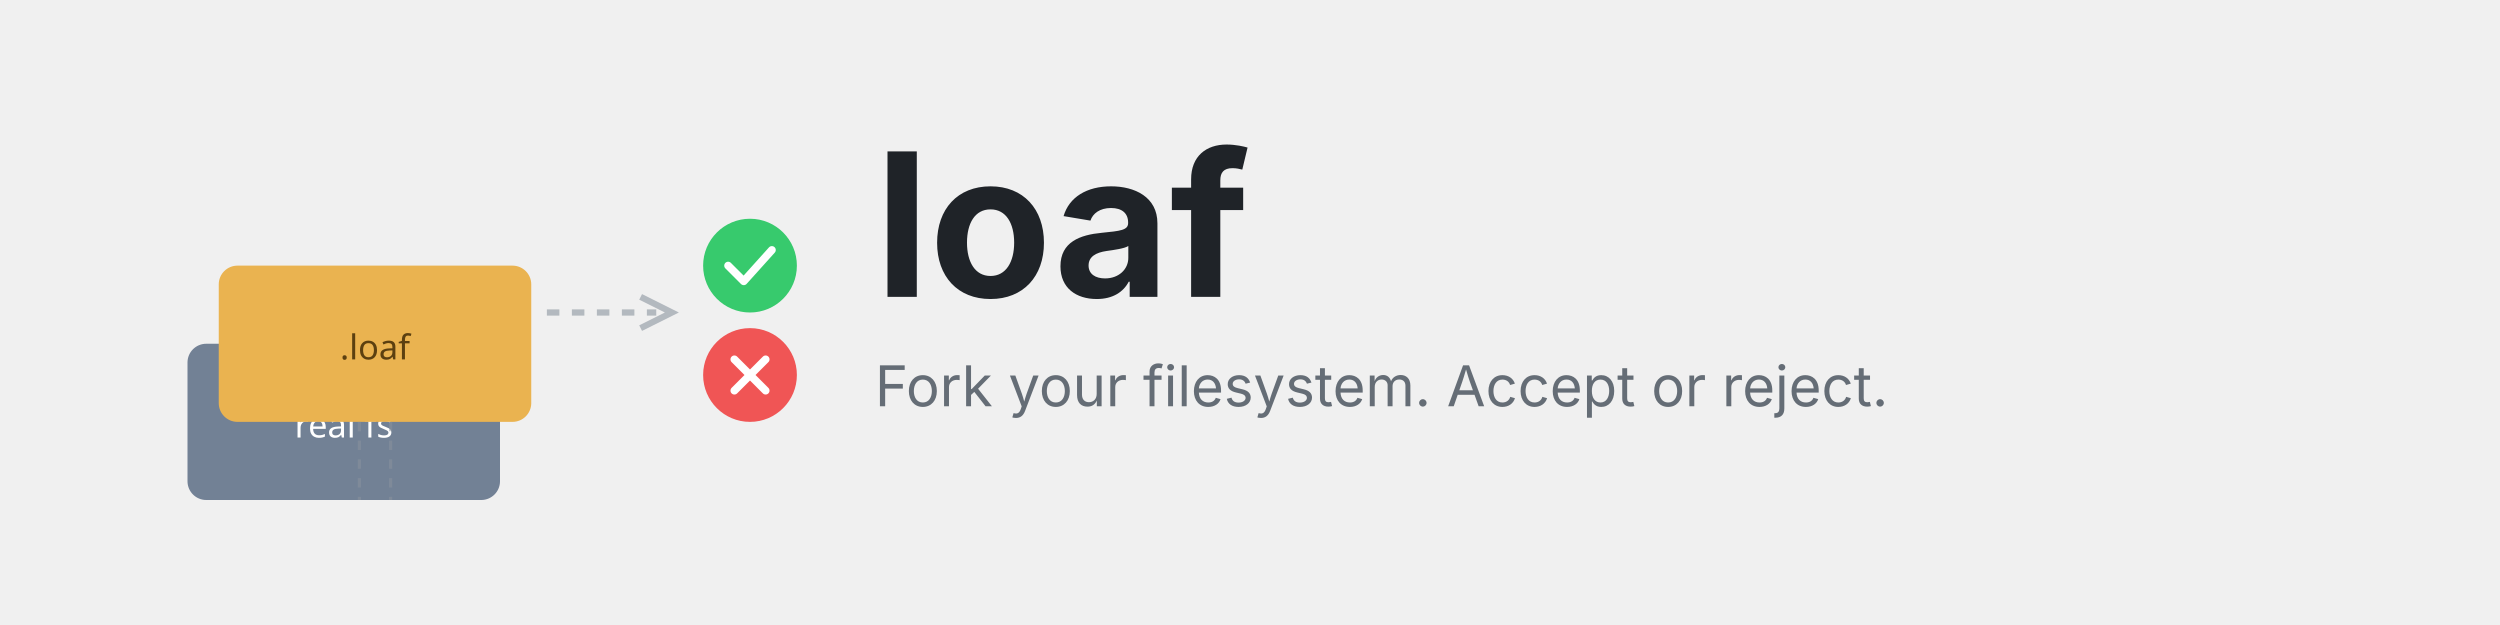
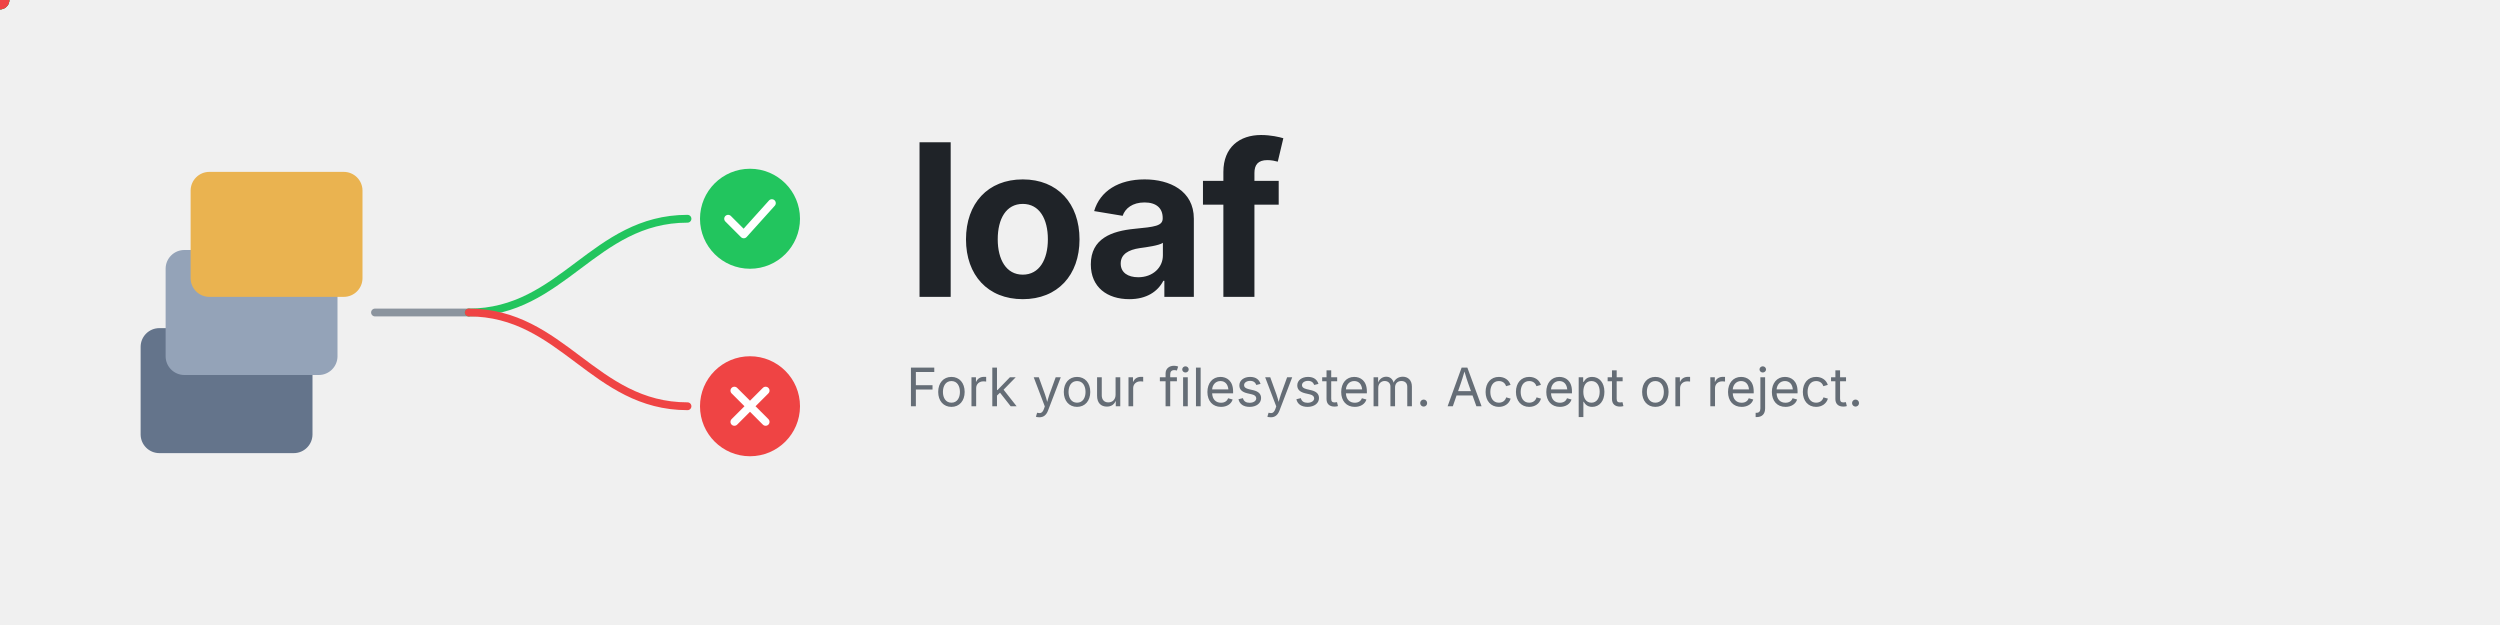
<svg xmlns="http://www.w3.org/2000/svg" viewBox="0 0 800 200">
  <style>
-     /* Layers shift to show overlay */
-     @keyframes layerShift {
-       0%, 100% { transform: translateY(0); }
-       50% { transform: translateY(-3px); }
+     /* Fork path animation */
+     @keyframes drawPath {
+       0% { stroke-dashoffset: 100; }
+       100% { stroke-dashoffset: 0; }
    }

-     /* Check/X marks pulse */
-     @keyframes fadePulse {
-       0%, 100% { opacity: 0.7; }
-       50% { opacity: 1; }
+     /* Particles flowing along fork */
+     @keyframes particleFlow {
+       0% { offset-distance: 0%; opacity: 0; }
+       10% { opacity: 1; }
+       90% { opacity: 1; }
+       100% { offset-distance: 100%; opacity: 0; }
    }

-     .upper { animation: layerShift 3s ease-in-out infinite; }
-     .lower { animation: layerShift 3s ease-in-out infinite reverse; animation-delay: 0.2s; }
-     .check { animation: fadePulse 2s ease-in-out infinite; }
-     .reject { animation: fadePulse 2s ease-in-out infinite; animation-delay: 1s; }
+     /* Gentle pulse for accept/reject */
+     @keyframes softPulse {
+       0%, 100% { transform: scale(1); filter: drop-shadow(0 0 4px currentColor); }
+       50% { transform: scale(1.05); filter: drop-shadow(0 0 10px currentColor); }
+     }
+ 
+     /* File block hover effect */
+     @keyframes blockGlow {
+       0%, 100% { opacity: 0.85; }
+       50% { opacity: 1; filter: drop-shadow(0 2px 8px rgba(234, 179, 80, 0.4)); }
+     }
+ 
+     .fork-path {
+       stroke-dasharray: 100;
+       animation: drawPath 3s ease-in-out infinite;
+     }
+ 
+     .particle {
+       offset-rotate: 0deg;
+       animation: particleFlow 2s ease-in-out infinite;
+     }
+     .particle:nth-child(2) { animation-delay: 0.4s; }
+     .particle:nth-child(3) { animation-delay: 0.8s; }
+ 
+     .accept-icon {
+       color: #22c55e;
+       animation: softPulse 2.5s ease-in-out infinite;
+       transform-origin: center;
+       transform-box: fill-box;
+     }
+     .reject-icon {
+       color: #ef4444;
+       animation: softPulse 2.5s ease-in-out infinite;
+       animation-delay: 1.25s;
+       transform-origin: center;
+       transform-box: fill-box;
+     }
+ 
+     .file-block {
+       animation: blockGlow 3s ease-in-out infinite;
+     }
+     .file-block:nth-child(2) { animation-delay: 0.5s; }
+     .file-block:nth-child(3) { animation-delay: 1s; }

    .title { fill: #1f2328; }
    .subtitle { fill: #656d76; }

    @media (prefers-color-scheme: dark) {
      .title { fill: #ffffff; }
      .subtitle { fill: #8b949e; }
+       .file-block { filter: drop-shadow(0 2px 8px rgba(234, 179, 80, 0.3)); }
    }
  </style>
-   <g transform="translate(60, 50)">
-     <g class="lower">
-       <rect x="0" y="60" width="100" height="50" rx="6" fill="#64748b" opacity="0.9" />
-       <text x="50" y="90" font-family="system-ui, sans-serif" font-size="11" fill="white" text-anchor="middle">real fs</text>
-     </g>
-     <g class="upper">
-       <rect x="10" y="35" width="100" height="50" rx="6" fill="#eab350" />
-       <text x="60" y="65" font-family="system-ui, sans-serif" font-size="11" fill="#5c4010" text-anchor="middle">.loaf</text>
-     </g>
-     <path d="M55 85 L55 110" stroke="#8b949e" stroke-width="1" stroke-dasharray="3,3" opacity="0.5" />
-     <path d="M65 85 L65 110" stroke="#8b949e" stroke-width="1" stroke-dasharray="3,3" opacity="0.5" />
+   <g transform="translate(45, 55)">
+     <rect class="file-block" x="0" y="50" width="55" height="40" rx="6" fill="#64748b" />
+     <rect class="file-block" x="8" y="25" width="55" height="40" rx="6" fill="#94a3b8" />
+     <rect class="file-block" x="16" y="0" width="55" height="40" rx="6" fill="#eab350" />
  </g>
-   <path d="M175 100 L210 100" stroke="#8b949e" stroke-width="2" stroke-dasharray="4,4" opacity="0.6" />
-   <path d="M205 95 L215 100 L205 105" fill="none" stroke="#8b949e" stroke-width="2" opacity="0.6" />
-   <g class="check" transform="translate(225, 70)">
-     <circle cx="15" cy="15" r="15" fill="#22c55e" opacity="0.9" />
+   <g fill="none" stroke-width="2.5" stroke-linecap="round">
+     <path d="M120 100 L150 100" stroke="#8b949e" />
+     <path id="acceptPath" class="fork-path" d="M150 100 C180 100, 190 70, 220 70" stroke="#22c55e" />
+     <path id="rejectPath" class="fork-path" d="M150 100 C180 100, 190 130, 220 130" stroke="#ef4444" style="animation-delay: 0.3s;" />
+   </g>
+   <circle class="particle" r="3" fill="#22c55e" style="offset-path: path('M150 100 C180 100, 190 70, 220 70');" />
+   <circle class="particle" r="3" fill="#22c55e" style="offset-path: path('M150 100 C180 100, 190 70, 220 70');" />
+   <circle class="particle" r="3" fill="#22c55e" style="offset-path: path('M150 100 C180 100, 190 70, 220 70');" />
+   <circle class="particle" r="3" fill="#ef4444" style="offset-path: path('M150 100 C180 100, 190 130, 220 130'); animation-delay: 0.15s;" />
+   <circle class="particle" r="3" fill="#ef4444" style="offset-path: path('M150 100 C180 100, 190 130, 220 130'); animation-delay: 0.55s;" />
+   <g class="accept-icon" transform="translate(225, 55)">
+     <circle cx="15" cy="15" r="16" fill="#22c55e" />
    <path d="M8 15 L13 20 L22 10" fill="none" stroke="white" stroke-width="2.5" stroke-linecap="round" stroke-linejoin="round" />
  </g>
-   <g class="reject" transform="translate(225, 105)">
-     <circle cx="15" cy="15" r="15" fill="#ef4444" opacity="0.9" />
+   <g class="reject-icon" transform="translate(225, 115)">
+     <circle cx="15" cy="15" r="16" fill="#ef4444" />
    <path d="M10 10 L20 20 M20 10 L10 20" fill="none" stroke="white" stroke-width="2.5" stroke-linecap="round" />
  </g>
-   <text class="title" x="280" y="95" font-family="system-ui, -apple-system, sans-serif" font-size="64" font-weight="700">loaf</text>
-   <text class="subtitle" x="280" y="130" font-family="system-ui, -apple-system, sans-serif" font-size="18">Fork your filesystem. Accept or reject.</text>
+   <text class="title" x="290" y="95" font-family="system-ui, -apple-system, BlinkMacSystemFont, sans-serif" font-size="68" font-weight="700" letter-spacing="-2">loaf</text>
+   <text class="subtitle" x="290" y="130" font-family="system-ui, -apple-system, BlinkMacSystemFont, sans-serif" font-size="17">Fork your filesystem. Accept or reject.</text>
</svg>
